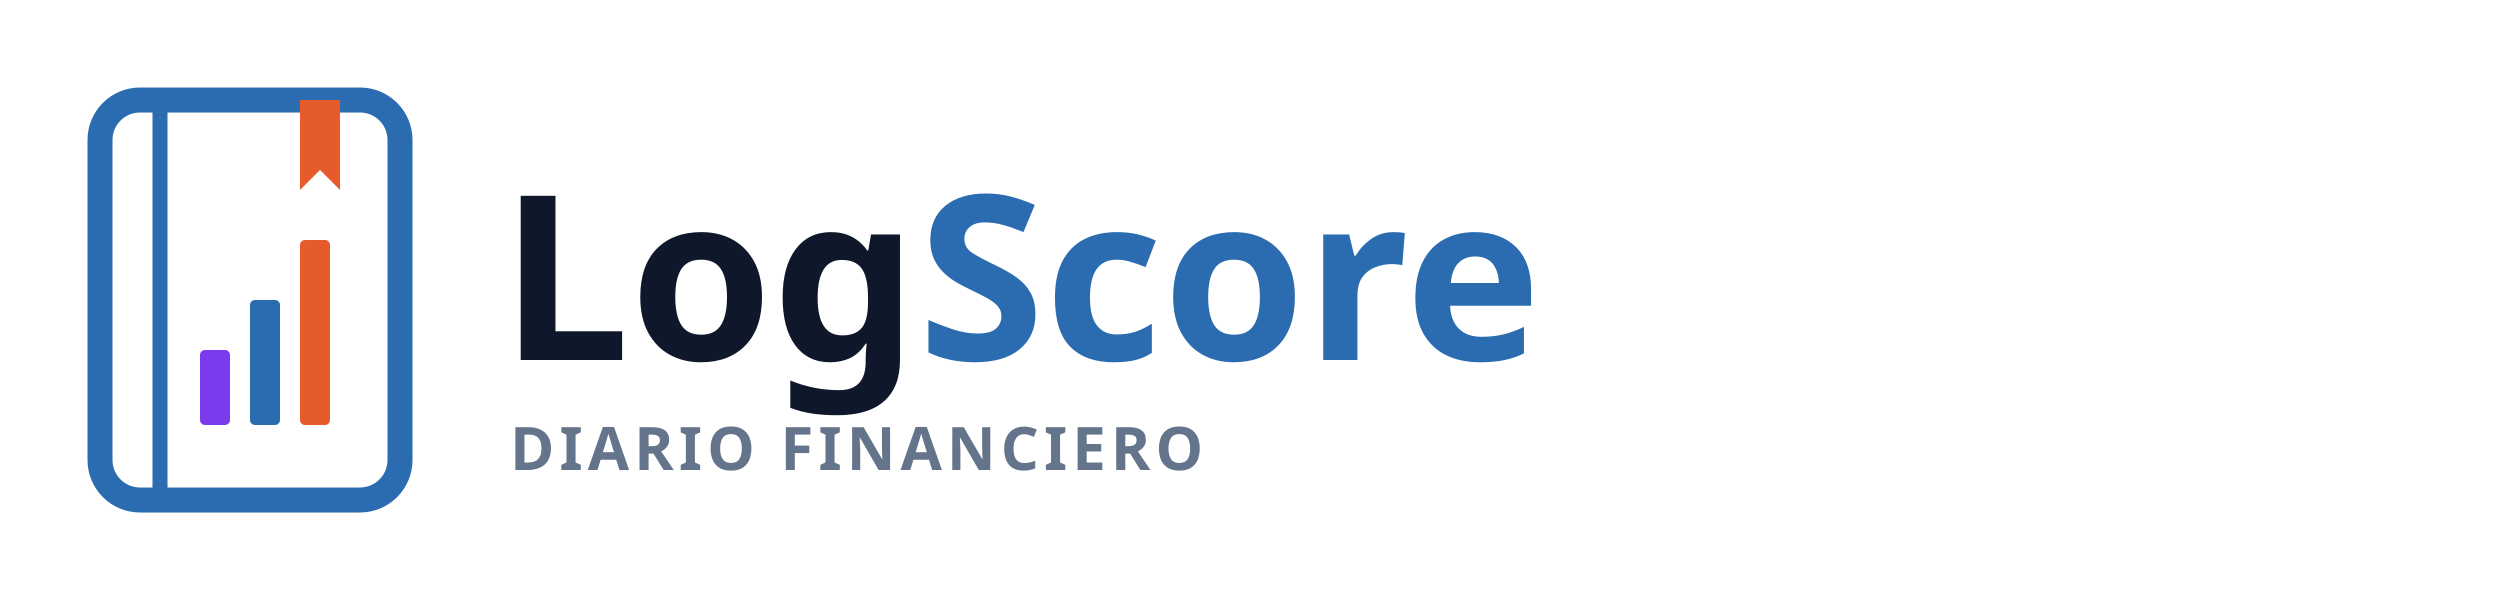
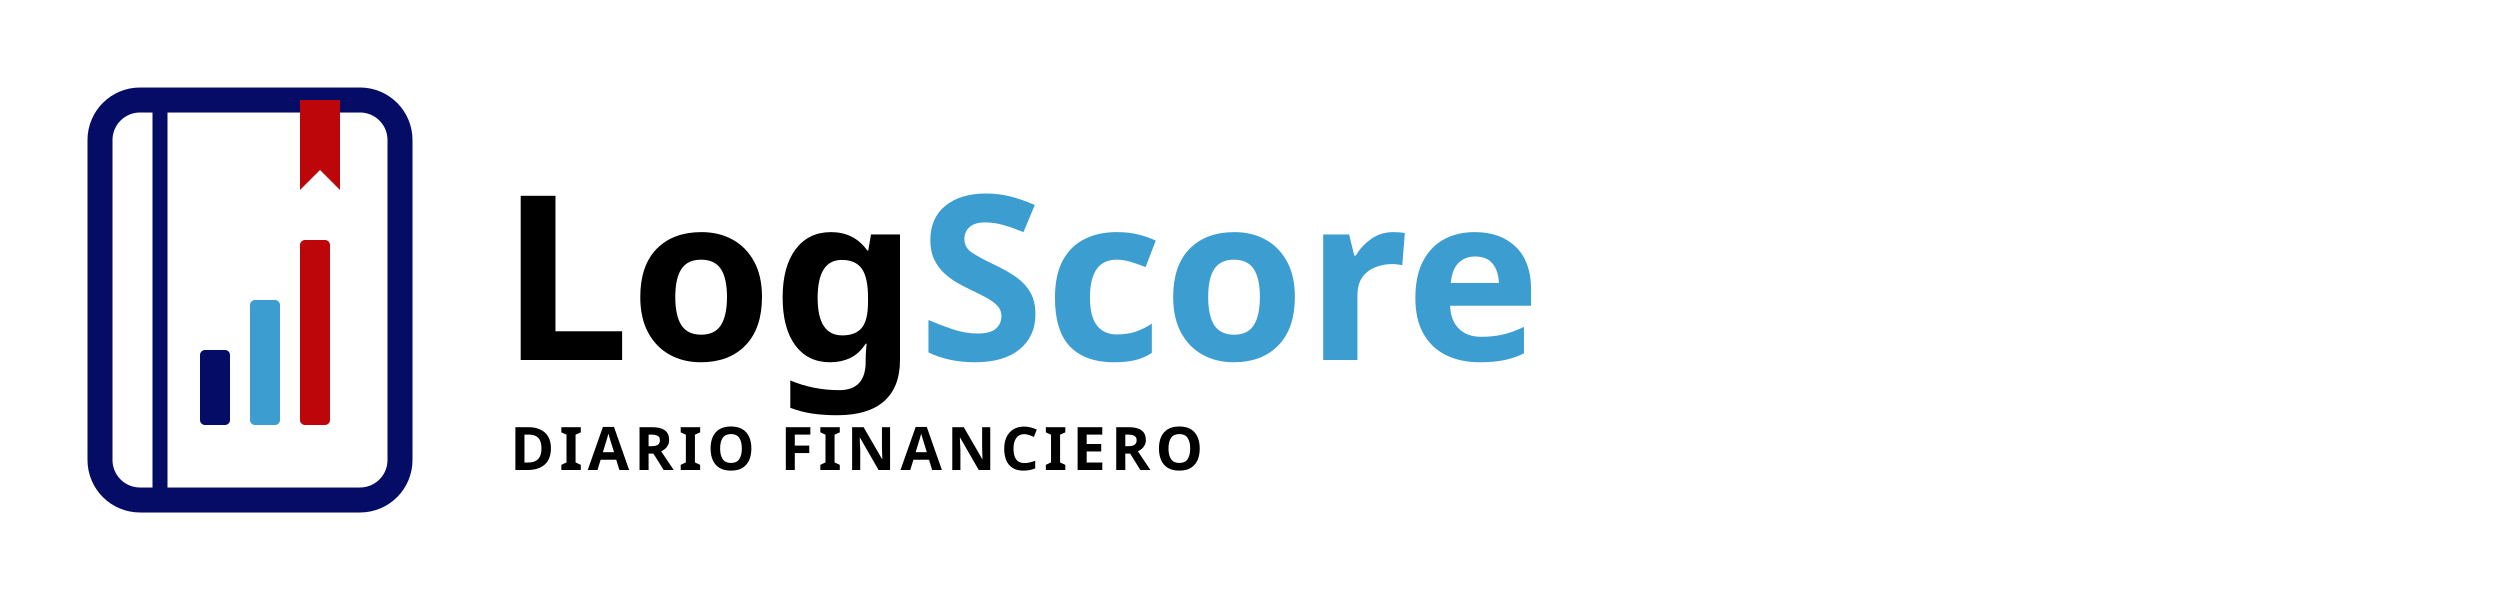
<svg xmlns="http://www.w3.org/2000/svg" viewBox="0 0 500 120" width="100%" height="100%">
  <g transform="translate(20, 20)">
-     <rect x="0" y="0" width="60" height="80" rx="8" fill="none" stroke="#2B6CB0" stroke-width="5" />
-     <line x1="12" y1="0" x2="12" y2="80" stroke="#2B6CB0" stroke-width="3" />
-     <path d="M 40 0 L 48 0 L 48 18 L 44 14 L 40 18 Z" fill="#E55B2B" />
-     <rect x="20" y="50" width="6" height="15" rx="1" fill="#7C3AED" />
-     <rect x="30" y="40" width="6" height="25" rx="1" fill="#2B6CB0" />
-     <rect x="40" y="28" width="6" height="37" rx="1" fill="#E55B2B" />
+     <rect x="0" y="0" width="60" height="80" rx="8" fill="none" stroke="#050c66" stroke-width="5" />
+     <line x1="12" y1="0" x2="12" y2="80" stroke="#050c66" stroke-width="3" />
+     <path d="M 40 0 L 48 0 L 48 18 L 44 14 L 40 18 Z" fill="#bc0609" />
+     <rect x="20" y="50" width="6" height="15" rx="1" fill="#050c66" />
+     <rect x="30" y="40" width="6" height="25" rx="1" fill="#3c9dd1" />
+     <rect x="40" y="28" width="6" height="37" rx="1" fill="#bc0609" />
  </g>
  <g transform="translate(100, 72)">
-     <text font-family="'Segoe UI', sans-serif" font-weight="bold" font-size="46" fill="#0F172A">Log<tspan fill="#2B6CB0">Score</tspan>
+     <text font-family="'Segoe UI', sans-serif" font-weight="bold" font-size="46" fill="#000000">Log<tspan fill="#3c9dd1">Score</tspan>
    </text>
-     <text x="2" y="22" font-family="'Segoe UI', sans-serif" font-weight="600" font-size="12" fill="#64748B" letter-spacing="1">DIARIO FINANCIERO</text>
+     <text x="2" y="22" font-family="'Segoe UI', sans-serif" font-weight="600" font-size="12" fill="#000000" letter-spacing="1">DIARIO FINANCIERO</text>
  </g>
</svg>
